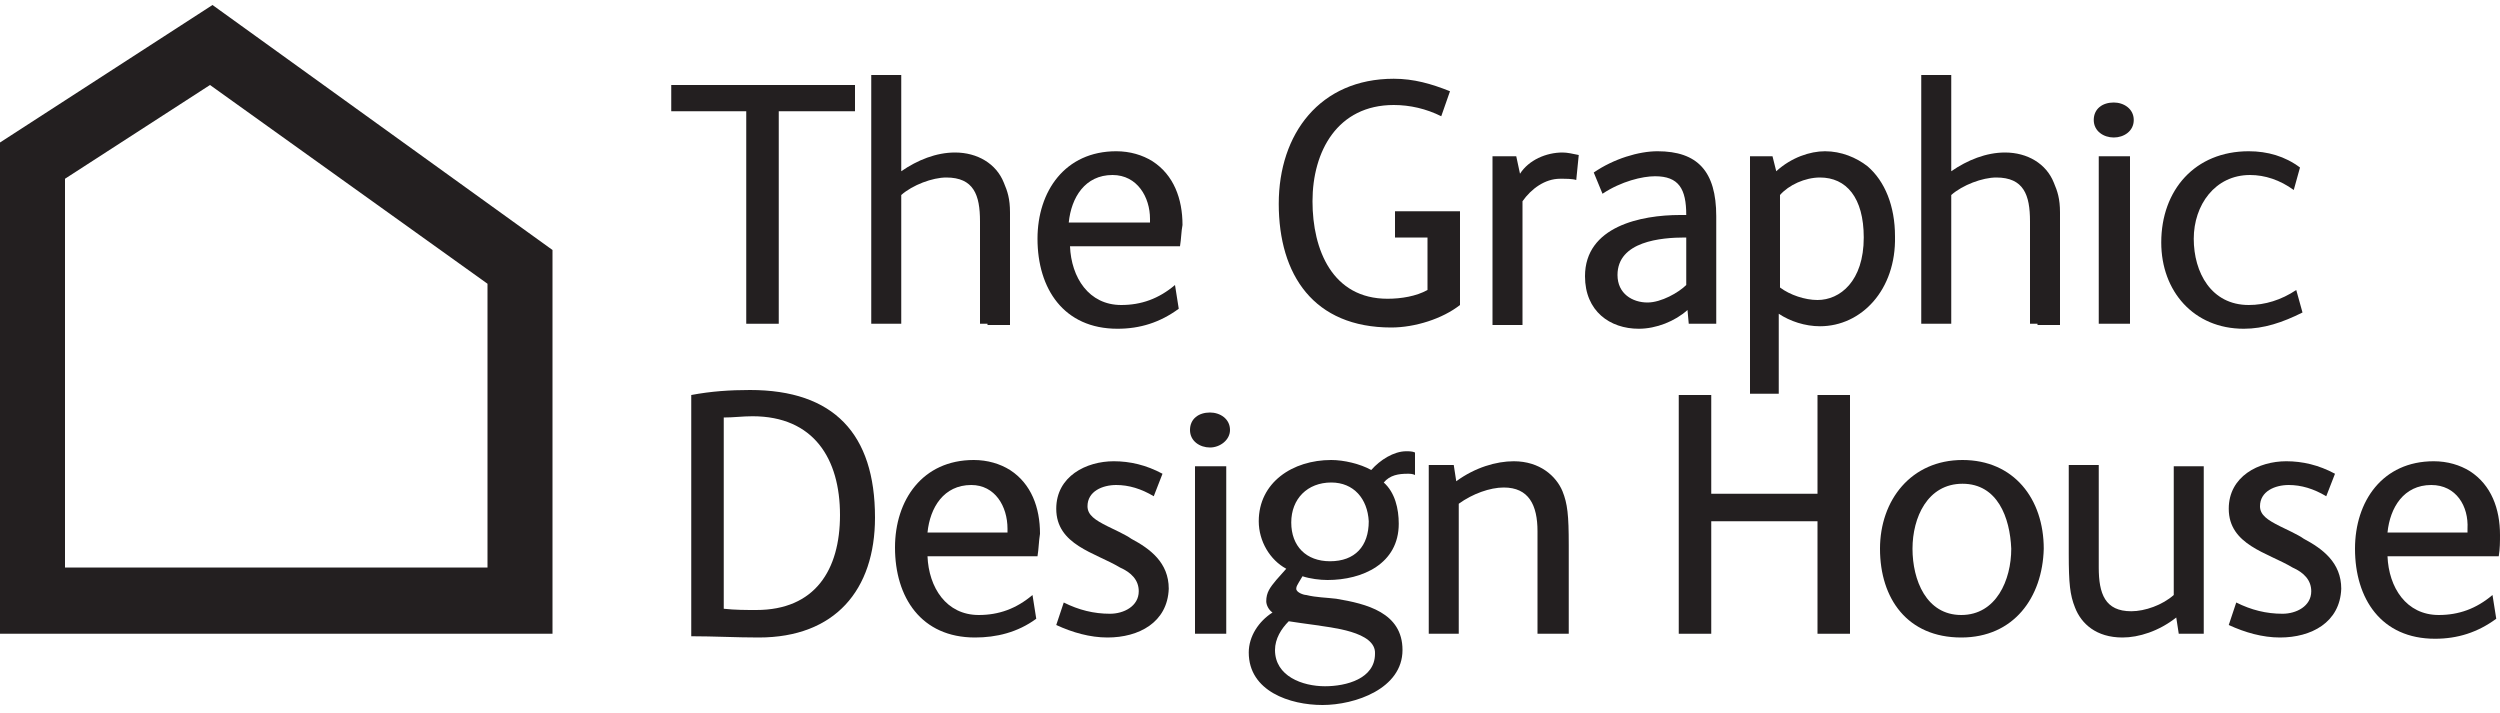
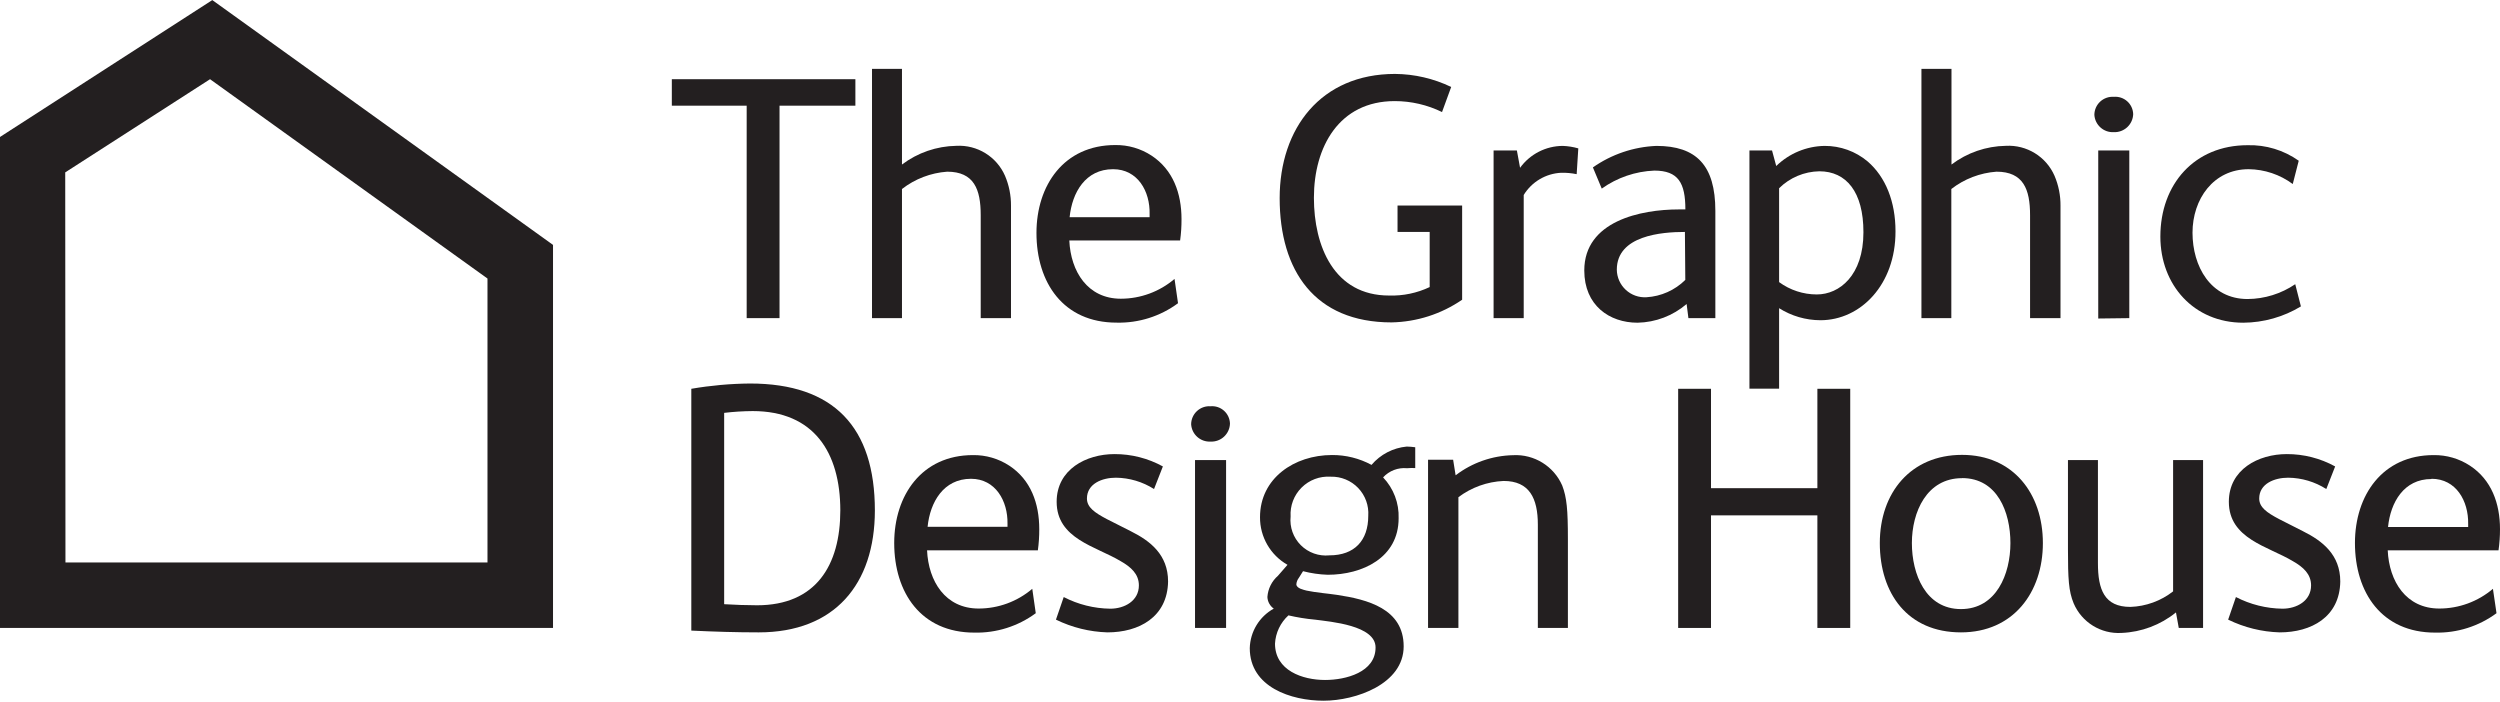
- <svg xmlns="http://www.w3.org/2000/svg" version="1.1" id="Layer_1" x="0px" y="0px" viewBox="0 0 200 57" style="enable-background:new 0 0 200 57;" xml:space="preserve">
-   <style type="text/css">
- 	.st0{fill:#231F20;}
- </style>
-   <path class="st0" d="M44.2,50.7H0V11.4l17-11L44.2,20V50.7z M5.2,45.4H39V22.7L16.8,6.8L5.2,14.3V45.4z" />
+ <svg xmlns="http://www.w3.org/2000/svg" viewBox="0 0 321.96 90.3">
+   <defs>
+     <style>
+       .a {
+         fill: #231f20;
+       }
+     </style>
+   </defs>
+   <path class="a" d="M208.17,457H136.95V393.77l27.34-17.63,43.88,31.53Zm-62.79-8.43h54.35V412L164,386.33l-18.65,12Z" transform="translate(-136.95 -376.13)" />
  <g>
    <g>
-       <path class="st0" d="M66.4,8.9h-4.1v17h-2.6v-17h-6V6.8h14.7v2.1H66.4z" />
-       <path class="st0" d="M79,25.9h-0.6v-8.2c0-2.1-0.5-3.5-2.7-3.5c-1.1,0-2.7,0.6-3.6,1.4v10.3h-2.4V6h2.4v7.7    c1.3-0.9,2.8-1.5,4.3-1.5c1.8,0,3.3,0.9,3.9,2.4c0.3,0.7,0.5,1.3,0.5,2.4v9H79z" />
-       <path class="st0" d="M94.4,19.7c-1.2,0-2.3,0-3.4,0h-5.4c0.1,2.5,1.5,4.7,4.1,4.7c1.6,0,3-0.5,4.3-1.6l0.3,1.9    c-1.5,1.1-3.1,1.6-4.9,1.6c-4.3,0-6.4-3.2-6.4-7.2c0-3.8,2.2-7,6.3-7c1.1,0,2.1,0.3,2.9,0.8c1.7,1.1,2.4,3,2.4,5.1    C94.5,18.5,94.5,19.1,94.4,19.7z M89,14c-2.2,0-3.3,1.8-3.5,3.8H92c0-0.1,0-0.2,0-0.3C92,15.8,91,14,89,14z" />
-       <path class="st0" d="M111.3,26.2c-6.2,0-9-4.2-9-9.9c0-5.6,3.3-10,9.2-10c1.6,0,3,0.4,4.5,1l-0.7,2c-1.2-0.6-2.5-0.9-3.8-0.9    c-4.5,0-6.5,3.7-6.5,7.7c0,3.9,1.6,7.8,6,7.8c1.1,0,2.3-0.2,3.2-0.7V19h-2.6v-2.1h5.2v7.5C115.4,25.5,113.2,26.2,111.3,26.2z" />
-       <path class="st0" d="M126.1,14.4c-0.3-0.1-0.8-0.1-1.3-0.1c-1.2,0-2.3,0.8-3,1.8v9.9h-2.4V12.5h1.9l0.3,1.4    c0.7-1.1,2.1-1.7,3.4-1.7c0.4,0,0.8,0.1,1.3,0.2L126.1,14.4z" />
-       <path class="st0" d="M135.1,25.9l-0.1-1.1c-1,0.9-2.5,1.5-3.9,1.5c-2.3,0-4.3-1.4-4.3-4.2c0-4,4.5-4.9,7.6-4.9h0.5    c0-2.1-0.6-3.1-2.5-3.1c-1,0-2.7,0.4-4.2,1.4l-0.7-1.7c1.6-1.1,3.6-1.7,5.1-1.7c3.2,0,4.7,1.6,4.7,5.2v8.6H135.1z M134.8,19    c-1.9,0-5.4,0.3-5.4,3c0,1.5,1.2,2.2,2.4,2.2c1.1,0,2.5-0.8,3.1-1.4V19z" />
-       <path class="st0" d="M145.6,26.1c-1.2,0-2.4-0.4-3.3-1v6.4H140V12.5h1.8l0.3,1.2c1.2-1.1,2.7-1.6,3.9-1.6c1.3,0,2.5,0.5,3.4,1.2    c1.4,1.2,2.2,3.2,2.2,5.6C151.7,23.2,148.9,26.1,145.6,26.1z M145.6,14.2c-1.2,0-2.5,0.6-3.2,1.4V23c0.8,0.6,2,1,3,1    c1.8,0,3.7-1.5,3.7-5C149.1,15.8,147.7,14.2,145.6,14.2z" />
-       <path class="st0" d="M163,25.9h-0.6v-8.2c0-2.1-0.5-3.5-2.7-3.5c-1.1,0-2.7,0.6-3.6,1.4v10.3h-2.4V6h2.4v7.7    c1.3-0.9,2.8-1.5,4.3-1.5c1.8,0,3.3,0.9,3.9,2.4c0.3,0.7,0.5,1.3,0.5,2.4v9H163z" />
-       <path class="st0" d="M169.1,11c-0.8,0-1.6-0.5-1.6-1.4c0-0.9,0.7-1.4,1.6-1.4c0.8,0,1.6,0.5,1.6,1.4C170.7,10.5,169.9,11,169.1,11    z M167.9,25.9V12.5h2.5v13.4H167.9z" />
-       <path class="st0" d="M179.5,26.3c-4,0-6.6-3-6.6-6.9c0-4.2,2.7-7.3,7-7.3c1.5,0,2.9,0.4,4.1,1.3l-0.5,1.8    c-1.1-0.8-2.3-1.2-3.5-1.2c-2.8,0-4.5,2.4-4.5,5.1c0,2.7,1.4,5.3,4.4,5.3c1.3,0,2.6-0.4,3.8-1.2l0.5,1.8    C182.6,25.8,181.1,26.3,179.5,26.3z" />
+       <path class="a" d="M243.88,389.74h-6.54V417.1h-4.23V389.74h-9.64v-3.41h23.64v3.41Z" transform="translate(-136.95 -376.13)" />
+       <path class="a" d="M264.16,417.1h-.91V403.83c0-3.32-.86-5.59-4.32-5.59a10.75,10.75,0,0,0-5.82,2.23V417.1h-3.86V385h3.86v12.32a11.92,11.92,0,0,1,7-2.41,6.45,6.45,0,0,1,6.27,3.86,9.63,9.63,0,0,1,.77,3.86V417.1Z" transform="translate(-136.95 -376.13)" />
+       <path class="a" d="M288.93,407.1c-1.91,0-3.68,0-5.5,0h-8.77c.18,4,2.36,7.5,6.64,7.5a10.67,10.67,0,0,0,6.91-2.55l.45,3.13a12.79,12.79,0,0,1-7.91,2.5c-6.86,0-10.32-5.14-10.32-11.55,0-6.14,3.54-11.32,10.14-11.32a8.31,8.31,0,0,1,4.68,1.36c2.77,1.82,3.86,4.86,3.86,8.18A19.26,19.26,0,0,1,288.93,407.1Zm-8.64-9.18c-3.55,0-5.27,3-5.59,6.18H285c0-.14,0-.27,0-.41C285.07,400.78,283.48,397.92,280.3,397.92Z" transform="translate(-136.95 -376.13)" />
+       <path class="a" d="M316.16,417.65c-9.91,0-14.41-6.68-14.41-16,0-9,5.32-16,14.86-16a17,17,0,0,1,7.23,1.68l-1.18,3.23a13.87,13.87,0,0,0-6.09-1.41c-7.18,0-10.41,5.91-10.41,12.45,0,6.23,2.59,12.59,9.68,12.59a11.38,11.38,0,0,0,5.23-1.09V406h-4.14V402.6h8.32v12.13A16.61,16.61,0,0,1,316.16,417.65Z" transform="translate(-136.95 -376.13)" />
+       <path class="a" d="M340,398.56a9,9,0,0,0-2-.18,6,6,0,0,0-4.82,2.86V417.1H329.3V395.51h3l.41,2.23a6.83,6.83,0,0,1,5.5-2.82,8.29,8.29,0,0,1,2,.32Z" transform="translate(-136.95 -376.13)" />
+       <path class="a" d="M354.39,417.1l-.23-1.82a10,10,0,0,1-6.32,2.41c-3.63,0-6.86-2.23-6.86-6.73,0-6.36,7.27-7.86,12.18-7.86H354c0-3.41-.91-5-4-5a12.51,12.51,0,0,0-6.77,2.32l-1.14-2.73a15.32,15.32,0,0,1,8.18-2.77c5.14,0,7.59,2.5,7.59,8.36V417.1ZM353.94,406c-3,0-8.77.46-8.77,4.86a3.6,3.6,0,0,0,3.82,3.55,7.77,7.77,0,0,0,5-2.23Z" transform="translate(-136.95 -376.13)" />
+       <path class="a" d="M371.39,417.37a10,10,0,0,1-5.32-1.55v10.36h-3.82V395.51h2.91l.54,2a9.13,9.13,0,0,1,6.23-2.59,8.54,8.54,0,0,1,5.54,2c2.32,2,3.59,5.18,3.59,9C381.08,412.78,376.57,417.37,371.39,417.37Zm-.14-19.18a7.56,7.56,0,0,0-5.18,2.18v12.09a8.2,8.2,0,0,0,4.86,1.59c2.91,0,6-2.45,6-8C376.94,400.83,374.71,398.19,371.26,398.19Z" transform="translate(-136.95 -376.13)" />
+       <path class="a" d="M399.3,417.1h-.91V403.83c0-3.32-.86-5.59-4.32-5.59a10.75,10.75,0,0,0-5.82,2.23V417.1H384.4V385h3.87v12.32a11.91,11.91,0,0,1,7-2.41,6.45,6.45,0,0,1,6.27,3.86,9.63,9.63,0,0,1,.77,3.86V417.1Z" transform="translate(-136.95 -376.13)" />
+       <path class="a" d="M409.17,393.15a2.38,2.38,0,0,1-2.5-2.23,2.34,2.34,0,0,1,2.5-2.32,2.3,2.3,0,0,1,2.5,2.23A2.4,2.4,0,0,1,409.17,393.15Zm-2,24V395.51h4V417.1Z" transform="translate(-136.95 -376.13)" />
+       <path class="a" d="M425.85,417.69c-6.36,0-10.68-4.86-10.68-11.09,0-6.77,4.41-11.77,11.23-11.77a10.88,10.88,0,0,1,6.59,2l-.77,3a9.71,9.71,0,0,0-5.68-1.91c-4.54,0-7.23,3.86-7.23,8.18s2.32,8.54,7.09,8.54a11.07,11.07,0,0,0,6.14-1.91l.73,2.86A14.51,14.51,0,0,1,425.85,417.69Z" transform="translate(-136.95 -376.13)" />
    </g>
-     <path class="st0" d="M60.7,51c-1.8,0-3.6-0.1-5.4-0.1V31.6c1.6-0.3,3.1-0.4,4.7-0.4c6.7,0,10,3.5,10,10.2C70,47.2,66.8,51,60.7,51z    M60.2,33.3c-0.8,0-1.5,0.1-2.3,0.1v15.3c0.9,0.1,1.8,0.1,2.6,0.1c4.7,0,6.7-3.2,6.7-7.6C67.2,36.7,65.1,33.3,60.2,33.3z" />
-     <path class="st0" d="M83,44.5c-1.2,0-2.3,0-3.4,0h-5.4c0.1,2.5,1.5,4.7,4.1,4.7c1.6,0,3-0.5,4.3-1.6l0.3,1.9   C81.4,50.6,79.7,51,78,51c-4.3,0-6.4-3.2-6.4-7.2c0-3.8,2.2-7,6.3-7c1.1,0,2.1,0.3,2.9,0.8c1.7,1.1,2.4,3,2.4,5.1   C83.1,43.3,83.1,43.9,83,44.5z M77.7,38.8c-2.2,0-3.3,1.8-3.5,3.8h6.4c0-0.1,0-0.2,0-0.3C80.6,40.5,79.6,38.8,77.7,38.8z" />
-     <path class="st0" d="M88.6,51c-1.4,0-2.8-0.4-4.1-1l0.6-1.8c1.2,0.6,2.4,0.9,3.7,0.9c1.1,0,2.3-0.6,2.3-1.8c0-0.9-0.6-1.5-1.5-1.9   c-2-1.2-5.1-1.8-5.1-4.7c0-2.6,2.4-3.8,4.6-3.8c1.3,0,2.6,0.3,3.9,1l-0.7,1.8c-1-0.6-2-0.9-3-0.9c-1.1,0-2.3,0.5-2.3,1.7   c0,0.7,0.6,1.1,1.6,1.6c0.4,0.2,1.5,0.7,1.9,1c1.5,0.8,3,1.9,3,4C93.4,49.8,91.1,51,88.6,51z" />
-     <path class="st0" d="M96.8,35.8c-0.8,0-1.6-0.5-1.6-1.4c0-0.9,0.7-1.4,1.6-1.4c0.8,0,1.6,0.5,1.6,1.4   C98.4,35.2,97.6,35.8,96.8,35.8z M95.6,50.7V37.3h2.5v13.4H95.6z" />
-     <path class="st0" d="M112.6,37.9c-0.7,0-1.4,0.1-1.9,0.7c0.9,0.8,1.2,2.1,1.2,3.3c0,3.2-2.9,4.5-5.7,4.5c-0.6,0-1.4-0.1-2-0.3   l-0.3,0.5c-0.1,0.2-0.2,0.3-0.2,0.5c0,0.3,0.6,0.5,0.8,0.5c0.8,0.2,1.6,0.2,2.4,0.3c2.4,0.4,5.3,1.1,5.3,4.1c0,3.1-3.8,4.4-6.4,4.4   c-2.6,0-5.9-1.1-5.9-4.2c0-1.3,0.8-2.5,1.9-3.2c-0.3-0.2-0.5-0.6-0.5-0.9c0-0.7,0.3-1.1,0.8-1.7l0.8-0.9c-1.3-0.7-2.2-2.2-2.2-3.8   c0-3.1,2.7-4.9,5.8-4.9c1,0,2.3,0.3,3.2,0.8c0.7-0.8,1.8-1.5,2.8-1.5c0.2,0,0.5,0,0.7,0.1V38C113,37.9,112.8,37.9,112.6,37.9z    M105.2,50c-0.7-0.1-1.5-0.2-2.1-0.3c-0.6,0.6-1.1,1.4-1.1,2.3c0,2.1,2.2,2.9,4,2.9c1.7,0,4-0.6,4-2.6   C110.1,50.5,106.4,50.2,105.2,50z M106.5,38.6c-1.9,0-3.2,1.3-3.2,3.2c0,1.9,1.2,3.1,3.1,3.1c2,0,3.1-1.2,3.1-3.2   C109.4,39.9,108.3,38.6,106.5,38.6z" />
-     <path class="st0" d="M123,50.7v-8.2c0-2.1-0.7-3.5-2.7-3.5c-1.1,0-2.5,0.5-3.6,1.3v10.4h-2.4V37.2h2l0.2,1.3   c1.5-1.1,3.2-1.6,4.6-1.6c2.1,0,3.4,1.2,3.9,2.4c0.4,1,0.5,1.9,0.5,4.3v7.1H123z" />
-     <path class="st0" d="M145.4,50.7v-9h-8.5v9h-2.6V31.6h2.6v7.9h8.5v-7.9h2.6v19.1H145.4z" />
-     <path class="st0" d="M156.9,51c-4.3,0-6.5-3.1-6.5-7.1c0-3.9,2.5-7.1,6.6-7.1c4.1,0,6.5,3.1,6.5,7.1C163.4,47.8,161.1,51,156.9,51z    M157,38.7c-2.8,0-4,2.7-4,5.2c0,2.5,1.1,5.3,3.9,5.3c2.8,0,4-2.8,4-5.3C160.8,41.4,159.8,38.7,157,38.7z" />
-     <path class="st0" d="M174.3,50.7l-0.2-1.3c-1.4,1.1-3,1.6-4.3,1.6c-2.1,0-3.3-1.1-3.8-2.4c-0.4-1-0.5-1.9-0.5-4.3v-7.1h2.4v8.2   c0,2.1,0.5,3.5,2.6,3.5c1.1,0,2.5-0.5,3.4-1.3V37.3h2.4v13.4H174.3z" />
-     <path class="st0" d="M182.4,51c-1.4,0-2.8-0.4-4.1-1l0.6-1.8c1.2,0.6,2.4,0.9,3.7,0.9c1.1,0,2.3-0.6,2.3-1.8c0-0.9-0.6-1.5-1.5-1.9   c-2-1.2-5.1-1.8-5.1-4.7c0-2.6,2.4-3.8,4.6-3.8c1.3,0,2.6,0.3,3.9,1l-0.7,1.8c-1-0.6-2-0.9-3-0.9c-1.1,0-2.3,0.5-2.3,1.7   c0,0.7,0.6,1.1,1.6,1.6c0.4,0.2,1.5,0.7,1.9,1c1.5,0.8,3,1.9,3,4C187.2,49.8,184.9,51,182.4,51z" />
-     <path class="st0" d="M199.9,44.5c-1.2,0-2.3,0-3.4,0H191c0.1,2.5,1.5,4.7,4.1,4.7c1.6,0,3-0.5,4.3-1.6l0.3,1.9   c-1.5,1.1-3.1,1.6-4.9,1.6c-4.3,0-6.4-3.2-6.4-7.2c0-3.8,2.2-7,6.3-7c1.1,0,2.1,0.3,2.9,0.8c1.7,1.1,2.4,3,2.4,5.1   C200,43.3,200,43.9,199.9,44.5z M194.5,38.8c-2.2,0-3.3,1.8-3.5,3.8h6.4c0-0.1,0-0.2,0-0.3C197.5,40.5,196.5,38.8,194.5,38.8z" />
+     <path class="a" d="M234.66,457.57c-2.86,0-5.77-.09-8.68-.23V426.2a47.12,47.12,0,0,1,7.55-.68c10.82,0,16.09,5.63,16.09,16.36C249.61,451.38,244.43,457.57,234.66,457.57Zm-.77-28.5a33.31,33.31,0,0,0-3.68.23v24.64q2.12.13,4.23.14c7.59,0,10.73-5.14,10.73-12.23C245.16,434.43,241.79,429.07,233.88,429.07Z" transform="translate(-136.95 -376.13)" />
+     <path class="a" d="M270.61,447c-1.91,0-3.68,0-5.5,0h-8.77c.18,4,2.36,7.5,6.64,7.5a10.66,10.66,0,0,0,6.91-2.54l.45,3.14a12.81,12.81,0,0,1-7.91,2.5c-6.86,0-10.32-5.14-10.32-11.54,0-6.14,3.55-11.32,10.14-11.32a8.33,8.33,0,0,1,4.68,1.36c2.77,1.82,3.86,4.86,3.86,8.18A19.09,19.09,0,0,1,270.61,447ZM262,437.79c-3.54,0-5.27,3-5.59,6.18H266.7c0-.14,0-.28,0-.41C266.75,440.66,265.16,437.79,262,437.79Z" transform="translate(-136.95 -376.13)" />
+     <path class="a" d="M279.57,457.57a16.22,16.22,0,0,1-6.63-1.64l1-2.91a13.43,13.43,0,0,0,6,1.5c1.82,0,3.68-1,3.68-3,0-1.45-1-2.36-2.36-3.13-3.18-1.91-8.23-2.86-8.23-7.64,0-4.18,3.82-6.14,7.45-6.14a12.84,12.84,0,0,1,6.23,1.59l-1.14,2.91a9.33,9.33,0,0,0-4.91-1.46c-1.77,0-3.73.77-3.73,2.68,0,1.14,1,1.82,2.54,2.64.68.36,2.37,1.18,3.14,1.59,2.46,1.23,4.77,3,4.77,6.46C287.3,455.61,283.62,457.57,279.57,457.57Z" transform="translate(-136.95 -376.13)" />
+     <path class="a" d="M292.85,433a2.38,2.38,0,0,1-2.5-2.23,2.34,2.34,0,0,1,2.5-2.32,2.3,2.3,0,0,1,2.5,2.23A2.39,2.39,0,0,1,292.85,433Zm-2,24V435.38h4V457Z" transform="translate(-136.95 -376.13)" />
+     <path class="a" d="M318.16,436.43a3.71,3.71,0,0,0-3.09,1.18,7.26,7.26,0,0,1,2,5.27c0,5.09-4.68,7.27-9.13,7.27a14.45,14.45,0,0,1-3.18-.46l-.54.86a1.56,1.56,0,0,0-.32.82c0,.55,1,.73,1.32.82,1.28.27,2.64.36,3.91.55,3.91.59,8.59,1.77,8.59,6.63s-6.18,7-10.32,7-9.5-1.73-9.5-6.77a6,6,0,0,1,3.09-5.09,1.93,1.93,0,0,1-.82-1.5,4,4,0,0,1,1.36-2.73l1.23-1.41a7,7,0,0,1-3.54-6.14c0-5,4.41-8,9.27-8a10.58,10.58,0,0,1,5.09,1.27,6.78,6.78,0,0,1,4.54-2.36,9,9,0,0,1,1.09.09v2.68A7.26,7.26,0,0,0,318.16,436.43Zm-11.87,19.5a25.35,25.35,0,0,1-3.41-.55,5.31,5.31,0,0,0-1.73,3.64c0,3.46,3.54,4.68,6.45,4.68,2.68,0,6.5-1,6.5-4.18C314.12,456.66,308.3,456.2,306.3,455.93Zm2-18.41a4.84,4.84,0,0,0-5.13,5.13,4.56,4.56,0,0,0,5,5c3.23,0,5-1.91,5-5.09A4.72,4.72,0,0,0,308.34,437.52Z" transform="translate(-136.95 -376.13)" />
+     <path class="a" d="M335,457V443.7c0-3.41-1.09-5.63-4.41-5.63a10.46,10.46,0,0,0-5.82,2.09V457h-3.91V435.34h3.23l.32,2a12.65,12.65,0,0,1,7.41-2.59,6.53,6.53,0,0,1,6.32,3.91c.59,1.54.73,3.13.73,6.91V457Z" transform="translate(-136.95 -376.13)" />
+     <path class="a" d="M371,457v-14.5H357.3V457h-4.23V426.2h4.23V439H371V426.2h4.23V457Z" transform="translate(-136.95 -376.13)" />
+     <path class="a" d="M389.49,457.57c-6.86,0-10.45-5-10.45-11.5s4-11.36,10.59-11.36,10.41,5,10.41,11.36S396.22,457.57,389.49,457.57Zm.14-19.86c-4.55,0-6.46,4.36-6.46,8.36s1.77,8.5,6.32,8.5,6.37-4.5,6.37-8.5S394.17,437.7,389.63,437.7Z" transform="translate(-136.95 -376.13)" />
+     <path class="a" d="M417.54,457l-.36-2a11.88,11.88,0,0,1-7,2.64,6.29,6.29,0,0,1-6.18-3.82c-.64-1.55-.73-3.14-.73-7V435.38h3.86v13.27c0,3.41.82,5.64,4.18,5.64a9.45,9.45,0,0,0,5.5-2V435.38h3.86V457Z" transform="translate(-136.95 -376.13)" />
+     <path class="a" d="M430.54,457.57a16.22,16.22,0,0,1-6.64-1.64l1-2.91a13.44,13.44,0,0,0,6,1.5c1.82,0,3.68-1,3.68-3,0-1.45-1-2.36-2.36-3.13-3.18-1.91-8.23-2.86-8.23-7.64,0-4.18,3.82-6.14,7.46-6.14a12.84,12.84,0,0,1,6.23,1.59l-1.14,2.91a9.33,9.33,0,0,0-4.91-1.46c-1.77,0-3.73.77-3.73,2.68,0,1.14,1,1.82,2.54,2.64.68.36,2.36,1.18,3.13,1.59,2.46,1.23,4.77,3,4.77,6.46C438.27,455.61,434.59,457.57,430.54,457.57Z" transform="translate(-136.95 -376.13)" />
+     <path class="a" d="M458.72,447c-1.91,0-3.68,0-5.5,0h-8.77c.18,4,2.36,7.5,6.64,7.5a10.66,10.66,0,0,0,6.91-2.54l.46,3.14a12.81,12.81,0,0,1-7.91,2.5c-6.86,0-10.32-5.14-10.32-11.54,0-6.14,3.54-11.32,10.13-11.32a8.32,8.32,0,0,1,4.68,1.36c2.77,1.82,3.87,4.86,3.87,8.18A19.38,19.38,0,0,1,458.72,447Zm-8.64-9.18c-3.55,0-5.27,3-5.59,6.18h10.32c0-.14,0-.28,0-.41C454.86,440.66,453.27,437.79,450.09,437.79Z" transform="translate(-136.95 -376.13)" />
  </g>
</svg>
